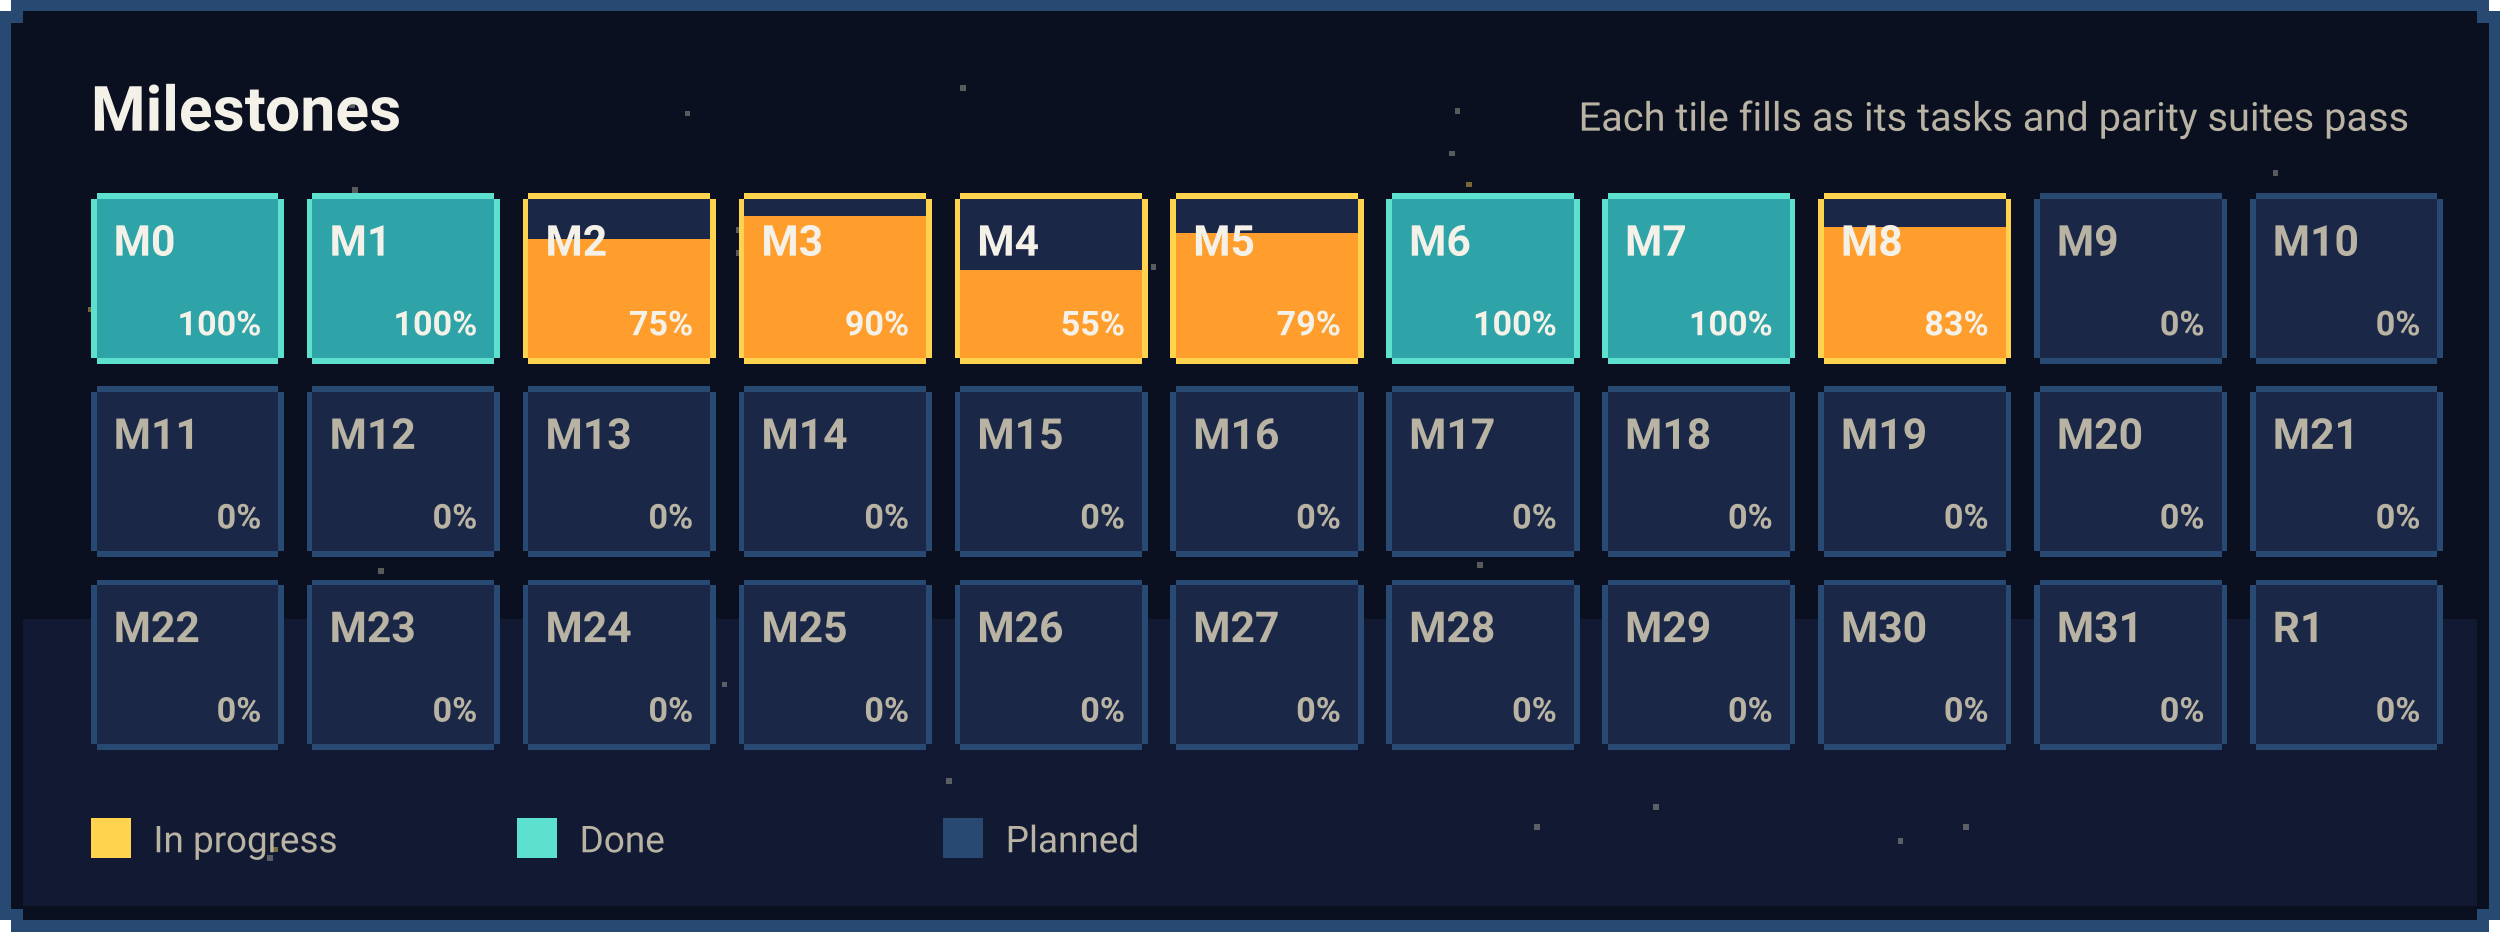
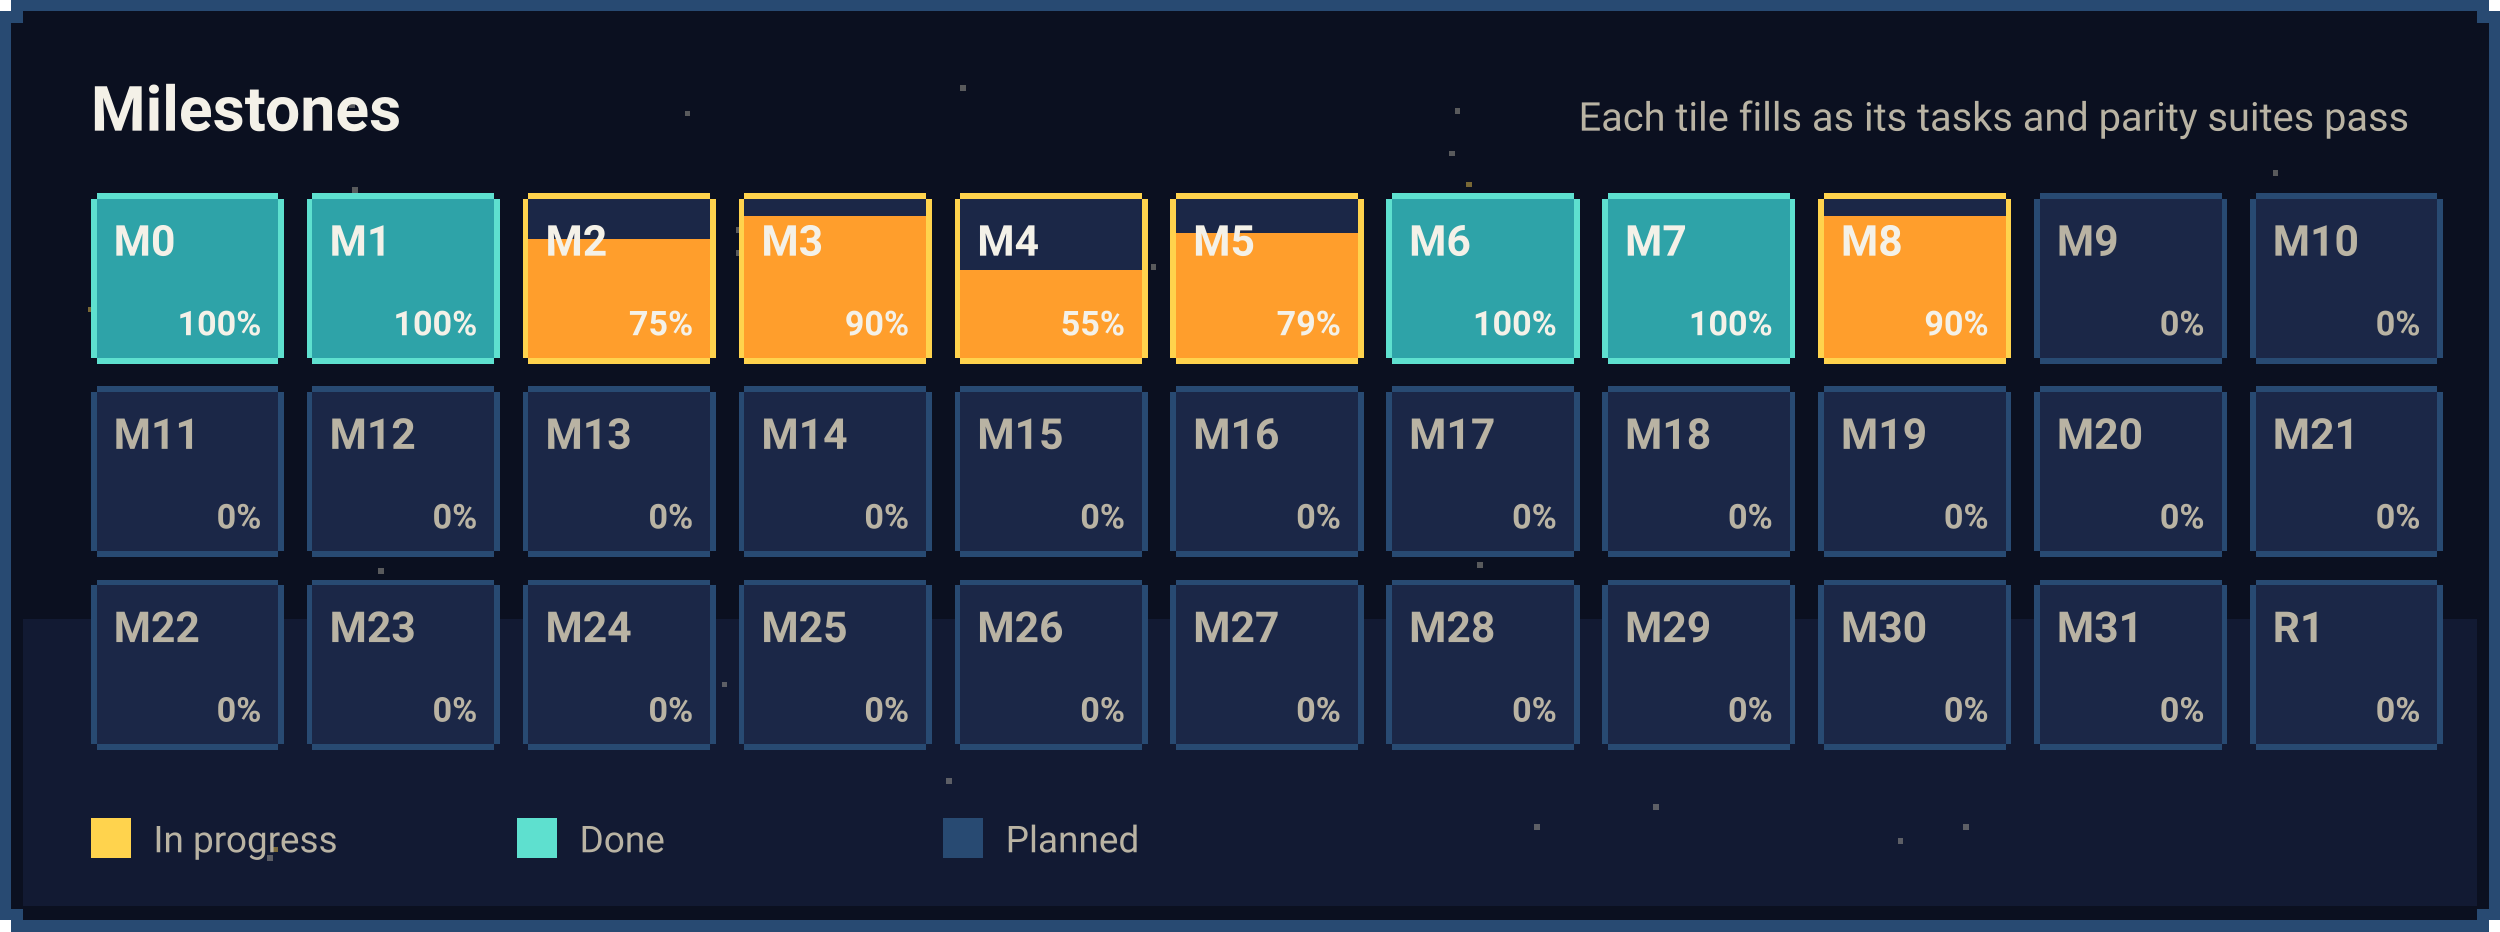
<svg xmlns="http://www.w3.org/2000/svg" width="880" height="328" viewBox="0 0 880 328" shape-rendering="crispEdges">
  <rect x="4" y="0" width="872" height="328" fill="#284A72" />
  <rect x="0" y="4" width="880" height="320" fill="#284A72" />
  <rect x="8" y="4" width="864" height="320" fill="#0B1020" />
  <rect x="4" y="8" width="872" height="312" fill="#0B1020" />
  <rect x="8" y="218" width="864" height="101" fill="#121A33" />
  <rect x="76" y="99" width="2" height="2" fill="#B9B3A3" opacity="0.45" />
  <rect x="607" y="159" width="2" height="2" fill="#FFD34D" opacity="0.45" />
  <rect x="478" y="148" width="2" height="2" fill="#B9B3A3" opacity="0.45" />
  <rect x="609" y="250" width="2" height="2" fill="#B9B3A3" opacity="0.45" />
  <rect x="93" y="138" width="2" height="2" fill="#B9B3A3" opacity="0.45" />
  <rect x="762" y="179" width="2" height="2" fill="#B9B3A3" opacity="0.45" />
  <rect x="133" y="200" width="2" height="2" fill="#B9B3A3" opacity="0.45" />
  <rect x="535" y="238" width="2" height="2" fill="#FFD34D" opacity="0.45" />
  <rect x="691" y="290" width="2" height="2" fill="#B9B3A3" opacity="0.45" />
  <rect x="259" y="80" width="2" height="2" fill="#B9B3A3" opacity="0.45" />
  <rect x="250" y="156" width="2" height="2" fill="#B9B3A3" opacity="0.45" />
  <rect x="90" y="252" width="2" height="2" fill="#B9B3A3" opacity="0.45" />
  <rect x="582" y="283" width="2" height="2" fill="#B9B3A3" opacity="0.45" />
  <rect x="512" y="38" width="2" height="2" fill="#B9B3A3" opacity="0.45" />
  <rect x="540" y="290" width="2" height="2" fill="#B9B3A3" opacity="0.45" />
  <rect x="434" y="179" width="2" height="2" fill="#B9B3A3" opacity="0.45" />
  <rect x="510" y="53" width="2" height="2" fill="#B9B3A3" opacity="0.45" />
  <rect x="242" y="166" width="2" height="2" fill="#B9B3A3" opacity="0.45" />
  <rect x="154" y="120" width="2" height="2" fill="#B9B3A3" opacity="0.45" />
  <rect x="599" y="211" width="2" height="2" fill="#B9B3A3" opacity="0.45" />
  <rect x="516" y="64" width="2" height="2" fill="#FFD34D" opacity="0.45" />
  <rect x="338" y="30" width="2" height="2" fill="#B9B3A3" opacity="0.45" />
  <rect x="254" y="240" width="2" height="2" fill="#B9B3A3" opacity="0.45" />
  <rect x="800" y="60" width="2" height="2" fill="#B9B3A3" opacity="0.45" />
  <rect x="238" y="172" width="2" height="2" fill="#B9B3A3" opacity="0.45" />
  <rect x="318" y="191" width="2" height="2" fill="#FFD34D" opacity="0.45" />
  <rect x="231" y="152" width="2" height="2" fill="#B9B3A3" opacity="0.45" />
  <rect x="687" y="77" width="2" height="2" fill="#B9B3A3" opacity="0.45" />
  <rect x="429" y="217" width="2" height="2" fill="#FFD34D" opacity="0.45" />
  <rect x="96" y="298" width="2" height="2" fill="#FFD34D" opacity="0.45" />
  <rect x="124" y="66" width="2" height="2" fill="#B9B3A3" opacity="0.45" />
  <rect x="259" y="88" width="2" height="2" fill="#B9B3A3" opacity="0.45" />
  <rect x="241" y="39" width="2" height="2" fill="#B9B3A3" opacity="0.45" />
  <rect x="94" y="301" width="2" height="2" fill="#B9B3A3" opacity="0.45" />
  <rect x="31" y="108" width="2" height="2" fill="#FFD34D" opacity="0.45" />
  <rect x="532" y="204" width="2" height="2" fill="#B9B3A3" opacity="0.45" />
  <rect x="34" y="102" width="2" height="2" fill="#B9B3A3" opacity="0.45" />
  <rect x="794" y="169" width="2" height="2" fill="#FFD34D" opacity="0.45" />
  <rect x="687" y="168" width="2" height="2" fill="#B9B3A3" opacity="0.45" />
  <rect x="586" y="89" width="2" height="2" fill="#FFD34D" opacity="0.45" />
  <rect x="520" y="198" width="2" height="2" fill="#B9B3A3" opacity="0.45" />
  <rect x="218" y="222" width="2" height="2" fill="#B9B3A3" opacity="0.45" />
  <rect x="123" y="36" width="2" height="2" fill="#B9B3A3" opacity="0.45" />
  <rect x="117" y="254" width="2" height="2" fill="#FFD34D" opacity="0.45" />
  <rect x="668" y="295" width="2" height="2" fill="#B9B3A3" opacity="0.45" />
  <rect x="383" y="221" width="2" height="2" fill="#B9B3A3" opacity="0.45" />
  <rect x="333" y="274" width="2" height="2" fill="#B9B3A3" opacity="0.45" />
  <rect x="405" y="93" width="2" height="2" fill="#B9B3A3" opacity="0.45" />
  <text x="32" y="46" font-family="'Pixelify Sans', ui-sans-serif, system-ui, -apple-system, 'Segoe UI', Roboto, sans-serif" font-size="22" font-weight="700" fill="#F4F1E8" text-anchor="start">Milestones</text>
  <text x="848" y="46" font-family="'Pixelify Sans', ui-sans-serif, system-ui, -apple-system, 'Segoe UI', Roboto, sans-serif" font-size="14" font-weight="400" fill="#B9B3A3" text-anchor="end">Each tile fills as its tasks and parity suites pass</text>
  <rect x="34" y="68" width="64" height="60" fill="#5EE0CF" />
  <rect x="32" y="70" width="68" height="56" fill="#5EE0CF" />
  <rect x="34" y="70" width="64" height="56" fill="#2EA3A8" />
  <text x="40" y="90" font-family="'Pixelify Sans', ui-sans-serif, system-ui, -apple-system, 'Segoe UI', Roboto, sans-serif" font-size="15" font-weight="700" fill="#F4F1E8" text-anchor="start">M0</text>
  <text x="92" y="118" font-family="'Pixelify Sans', ui-sans-serif, system-ui, -apple-system, 'Segoe UI', Roboto, sans-serif" font-size="12" font-weight="600" fill="#F4F1E8" text-anchor="end">100%</text>
  <rect x="110" y="68" width="64" height="60" fill="#5EE0CF" />
  <rect x="108" y="70" width="68" height="56" fill="#5EE0CF" />
  <rect x="110" y="70" width="64" height="56" fill="#2EA3A8" />
  <text x="116" y="90" font-family="'Pixelify Sans', ui-sans-serif, system-ui, -apple-system, 'Segoe UI', Roboto, sans-serif" font-size="15" font-weight="700" fill="#F4F1E8" text-anchor="start">M1</text>
  <text x="168" y="118" font-family="'Pixelify Sans', ui-sans-serif, system-ui, -apple-system, 'Segoe UI', Roboto, sans-serif" font-size="12" font-weight="600" fill="#F4F1E8" text-anchor="end">100%</text>
  <rect x="186" y="68" width="64" height="60" fill="#FFD34D" />
  <rect x="184" y="70" width="68" height="56" fill="#FFD34D" />
  <rect x="186" y="70" width="64" height="56" fill="#1B2747" />
  <rect x="186" y="84" width="64" height="42" fill="#FF9E2C" />
  <text x="192" y="90" font-family="'Pixelify Sans', ui-sans-serif, system-ui, -apple-system, 'Segoe UI', Roboto, sans-serif" font-size="15" font-weight="700" fill="#F4F1E8" text-anchor="start">M2</text>
  <text x="244" y="118" font-family="'Pixelify Sans', ui-sans-serif, system-ui, -apple-system, 'Segoe UI', Roboto, sans-serif" font-size="12" font-weight="600" fill="#F4F1E8" text-anchor="end">75%</text>
  <rect x="262" y="68" width="64" height="60" fill="#FFD34D" />
  <rect x="260" y="70" width="68" height="56" fill="#FFD34D" />
  <rect x="262" y="70" width="64" height="56" fill="#1B2747" />
  <rect x="262" y="76" width="64" height="50" fill="#FF9E2C" />
  <text x="268" y="90" font-family="'Pixelify Sans', ui-sans-serif, system-ui, -apple-system, 'Segoe UI', Roboto, sans-serif" font-size="15" font-weight="700" fill="#F4F1E8" text-anchor="start">M3</text>
  <text x="320" y="118" font-family="'Pixelify Sans', ui-sans-serif, system-ui, -apple-system, 'Segoe UI', Roboto, sans-serif" font-size="12" font-weight="600" fill="#F4F1E8" text-anchor="end">90%</text>
  <rect x="338" y="68" width="64" height="60" fill="#FFD34D" />
  <rect x="336" y="70" width="68" height="56" fill="#FFD34D" />
  <rect x="338" y="70" width="64" height="56" fill="#1B2747" />
  <rect x="338" y="95" width="64" height="31" fill="#FF9E2C" />
  <text x="344" y="90" font-family="'Pixelify Sans', ui-sans-serif, system-ui, -apple-system, 'Segoe UI', Roboto, sans-serif" font-size="15" font-weight="700" fill="#F4F1E8" text-anchor="start">M4</text>
  <text x="396" y="118" font-family="'Pixelify Sans', ui-sans-serif, system-ui, -apple-system, 'Segoe UI', Roboto, sans-serif" font-size="12" font-weight="600" fill="#F4F1E8" text-anchor="end">55%</text>
  <rect x="414" y="68" width="64" height="60" fill="#FFD34D" />
  <rect x="412" y="70" width="68" height="56" fill="#FFD34D" />
  <rect x="414" y="70" width="64" height="56" fill="#1B2747" />
  <rect x="414" y="82" width="64" height="44" fill="#FF9E2C" />
  <text x="420" y="90" font-family="'Pixelify Sans', ui-sans-serif, system-ui, -apple-system, 'Segoe UI', Roboto, sans-serif" font-size="15" font-weight="700" fill="#F4F1E8" text-anchor="start">M5</text>
  <text x="472" y="118" font-family="'Pixelify Sans', ui-sans-serif, system-ui, -apple-system, 'Segoe UI', Roboto, sans-serif" font-size="12" font-weight="600" fill="#F4F1E8" text-anchor="end">79%</text>
  <rect x="490" y="68" width="64" height="60" fill="#5EE0CF" />
  <rect x="488" y="70" width="68" height="56" fill="#5EE0CF" />
  <rect x="490" y="70" width="64" height="56" fill="#2EA3A8" />
  <text x="496" y="90" font-family="'Pixelify Sans', ui-sans-serif, system-ui, -apple-system, 'Segoe UI', Roboto, sans-serif" font-size="15" font-weight="700" fill="#F4F1E8" text-anchor="start">M6</text>
  <text x="548" y="118" font-family="'Pixelify Sans', ui-sans-serif, system-ui, -apple-system, 'Segoe UI', Roboto, sans-serif" font-size="12" font-weight="600" fill="#F4F1E8" text-anchor="end">100%</text>
  <rect x="566" y="68" width="64" height="60" fill="#5EE0CF" />
  <rect x="564" y="70" width="68" height="56" fill="#5EE0CF" />
  <rect x="566" y="70" width="64" height="56" fill="#2EA3A8" />
  <text x="572" y="90" font-family="'Pixelify Sans', ui-sans-serif, system-ui, -apple-system, 'Segoe UI', Roboto, sans-serif" font-size="15" font-weight="700" fill="#F4F1E8" text-anchor="start">M7</text>
  <text x="624" y="118" font-family="'Pixelify Sans', ui-sans-serif, system-ui, -apple-system, 'Segoe UI', Roboto, sans-serif" font-size="12" font-weight="600" fill="#F4F1E8" text-anchor="end">100%</text>
  <rect x="642" y="68" width="64" height="60" fill="#FFD34D" />
  <rect x="640" y="70" width="68" height="56" fill="#FFD34D" />
  <rect x="642" y="70" width="64" height="56" fill="#1B2747" />
-   <rect x="642" y="80" width="64" height="46" fill="#FF9E2C" />
+   <rect x="642" y="76" width="64" height="50" fill="#FF9E2C" />
  <text x="648" y="90" font-family="'Pixelify Sans', ui-sans-serif, system-ui, -apple-system, 'Segoe UI', Roboto, sans-serif" font-size="15" font-weight="700" fill="#F4F1E8" text-anchor="start">M8</text>
-   <text x="700" y="118" font-family="'Pixelify Sans', ui-sans-serif, system-ui, -apple-system, 'Segoe UI', Roboto, sans-serif" font-size="12" font-weight="600" fill="#F4F1E8" text-anchor="end">83%</text>
+   <text x="700" y="118" font-family="'Pixelify Sans', ui-sans-serif, system-ui, -apple-system, 'Segoe UI', Roboto, sans-serif" font-size="12" font-weight="600" fill="#F4F1E8" text-anchor="end">90%</text>
  <rect x="718" y="68" width="64" height="60" fill="#284A72" />
  <rect x="716" y="70" width="68" height="56" fill="#284A72" />
  <rect x="718" y="70" width="64" height="56" fill="#1B2747" />
  <text x="724" y="90" font-family="'Pixelify Sans', ui-sans-serif, system-ui, -apple-system, 'Segoe UI', Roboto, sans-serif" font-size="15" font-weight="700" fill="#B9B3A3" text-anchor="start">M9</text>
  <text x="776" y="118" font-family="'Pixelify Sans', ui-sans-serif, system-ui, -apple-system, 'Segoe UI', Roboto, sans-serif" font-size="12" font-weight="600" fill="#B9B3A3" text-anchor="end">0%</text>
  <rect x="794" y="68" width="64" height="60" fill="#284A72" />
  <rect x="792" y="70" width="68" height="56" fill="#284A72" />
  <rect x="794" y="70" width="64" height="56" fill="#1B2747" />
  <text x="800" y="90" font-family="'Pixelify Sans', ui-sans-serif, system-ui, -apple-system, 'Segoe UI', Roboto, sans-serif" font-size="15" font-weight="700" fill="#B9B3A3" text-anchor="start">M10</text>
  <text x="852" y="118" font-family="'Pixelify Sans', ui-sans-serif, system-ui, -apple-system, 'Segoe UI', Roboto, sans-serif" font-size="12" font-weight="600" fill="#B9B3A3" text-anchor="end">0%</text>
  <rect x="34" y="136" width="64" height="60" fill="#284A72" />
  <rect x="32" y="138" width="68" height="56" fill="#284A72" />
  <rect x="34" y="138" width="64" height="56" fill="#1B2747" />
  <text x="40" y="158" font-family="'Pixelify Sans', ui-sans-serif, system-ui, -apple-system, 'Segoe UI', Roboto, sans-serif" font-size="15" font-weight="700" fill="#B9B3A3" text-anchor="start">M11</text>
  <text x="92" y="186" font-family="'Pixelify Sans', ui-sans-serif, system-ui, -apple-system, 'Segoe UI', Roboto, sans-serif" font-size="12" font-weight="600" fill="#B9B3A3" text-anchor="end">0%</text>
  <rect x="110" y="136" width="64" height="60" fill="#284A72" />
  <rect x="108" y="138" width="68" height="56" fill="#284A72" />
  <rect x="110" y="138" width="64" height="56" fill="#1B2747" />
  <text x="116" y="158" font-family="'Pixelify Sans', ui-sans-serif, system-ui, -apple-system, 'Segoe UI', Roboto, sans-serif" font-size="15" font-weight="700" fill="#B9B3A3" text-anchor="start">M12</text>
  <text x="168" y="186" font-family="'Pixelify Sans', ui-sans-serif, system-ui, -apple-system, 'Segoe UI', Roboto, sans-serif" font-size="12" font-weight="600" fill="#B9B3A3" text-anchor="end">0%</text>
  <rect x="186" y="136" width="64" height="60" fill="#284A72" />
  <rect x="184" y="138" width="68" height="56" fill="#284A72" />
  <rect x="186" y="138" width="64" height="56" fill="#1B2747" />
  <text x="192" y="158" font-family="'Pixelify Sans', ui-sans-serif, system-ui, -apple-system, 'Segoe UI', Roboto, sans-serif" font-size="15" font-weight="700" fill="#B9B3A3" text-anchor="start">M13</text>
  <text x="244" y="186" font-family="'Pixelify Sans', ui-sans-serif, system-ui, -apple-system, 'Segoe UI', Roboto, sans-serif" font-size="12" font-weight="600" fill="#B9B3A3" text-anchor="end">0%</text>
  <rect x="262" y="136" width="64" height="60" fill="#284A72" />
  <rect x="260" y="138" width="68" height="56" fill="#284A72" />
  <rect x="262" y="138" width="64" height="56" fill="#1B2747" />
  <text x="268" y="158" font-family="'Pixelify Sans', ui-sans-serif, system-ui, -apple-system, 'Segoe UI', Roboto, sans-serif" font-size="15" font-weight="700" fill="#B9B3A3" text-anchor="start">M14</text>
  <text x="320" y="186" font-family="'Pixelify Sans', ui-sans-serif, system-ui, -apple-system, 'Segoe UI', Roboto, sans-serif" font-size="12" font-weight="600" fill="#B9B3A3" text-anchor="end">0%</text>
  <rect x="338" y="136" width="64" height="60" fill="#284A72" />
  <rect x="336" y="138" width="68" height="56" fill="#284A72" />
  <rect x="338" y="138" width="64" height="56" fill="#1B2747" />
  <text x="344" y="158" font-family="'Pixelify Sans', ui-sans-serif, system-ui, -apple-system, 'Segoe UI', Roboto, sans-serif" font-size="15" font-weight="700" fill="#B9B3A3" text-anchor="start">M15</text>
  <text x="396" y="186" font-family="'Pixelify Sans', ui-sans-serif, system-ui, -apple-system, 'Segoe UI', Roboto, sans-serif" font-size="12" font-weight="600" fill="#B9B3A3" text-anchor="end">0%</text>
  <rect x="414" y="136" width="64" height="60" fill="#284A72" />
  <rect x="412" y="138" width="68" height="56" fill="#284A72" />
  <rect x="414" y="138" width="64" height="56" fill="#1B2747" />
  <text x="420" y="158" font-family="'Pixelify Sans', ui-sans-serif, system-ui, -apple-system, 'Segoe UI', Roboto, sans-serif" font-size="15" font-weight="700" fill="#B9B3A3" text-anchor="start">M16</text>
  <text x="472" y="186" font-family="'Pixelify Sans', ui-sans-serif, system-ui, -apple-system, 'Segoe UI', Roboto, sans-serif" font-size="12" font-weight="600" fill="#B9B3A3" text-anchor="end">0%</text>
  <rect x="490" y="136" width="64" height="60" fill="#284A72" />
  <rect x="488" y="138" width="68" height="56" fill="#284A72" />
  <rect x="490" y="138" width="64" height="56" fill="#1B2747" />
  <text x="496" y="158" font-family="'Pixelify Sans', ui-sans-serif, system-ui, -apple-system, 'Segoe UI', Roboto, sans-serif" font-size="15" font-weight="700" fill="#B9B3A3" text-anchor="start">M17</text>
  <text x="548" y="186" font-family="'Pixelify Sans', ui-sans-serif, system-ui, -apple-system, 'Segoe UI', Roboto, sans-serif" font-size="12" font-weight="600" fill="#B9B3A3" text-anchor="end">0%</text>
  <rect x="566" y="136" width="64" height="60" fill="#284A72" />
  <rect x="564" y="138" width="68" height="56" fill="#284A72" />
  <rect x="566" y="138" width="64" height="56" fill="#1B2747" />
  <text x="572" y="158" font-family="'Pixelify Sans', ui-sans-serif, system-ui, -apple-system, 'Segoe UI', Roboto, sans-serif" font-size="15" font-weight="700" fill="#B9B3A3" text-anchor="start">M18</text>
  <text x="624" y="186" font-family="'Pixelify Sans', ui-sans-serif, system-ui, -apple-system, 'Segoe UI', Roboto, sans-serif" font-size="12" font-weight="600" fill="#B9B3A3" text-anchor="end">0%</text>
  <rect x="642" y="136" width="64" height="60" fill="#284A72" />
  <rect x="640" y="138" width="68" height="56" fill="#284A72" />
  <rect x="642" y="138" width="64" height="56" fill="#1B2747" />
  <text x="648" y="158" font-family="'Pixelify Sans', ui-sans-serif, system-ui, -apple-system, 'Segoe UI', Roboto, sans-serif" font-size="15" font-weight="700" fill="#B9B3A3" text-anchor="start">M19</text>
  <text x="700" y="186" font-family="'Pixelify Sans', ui-sans-serif, system-ui, -apple-system, 'Segoe UI', Roboto, sans-serif" font-size="12" font-weight="600" fill="#B9B3A3" text-anchor="end">0%</text>
  <rect x="718" y="136" width="64" height="60" fill="#284A72" />
  <rect x="716" y="138" width="68" height="56" fill="#284A72" />
  <rect x="718" y="138" width="64" height="56" fill="#1B2747" />
  <text x="724" y="158" font-family="'Pixelify Sans', ui-sans-serif, system-ui, -apple-system, 'Segoe UI', Roboto, sans-serif" font-size="15" font-weight="700" fill="#B9B3A3" text-anchor="start">M20</text>
  <text x="776" y="186" font-family="'Pixelify Sans', ui-sans-serif, system-ui, -apple-system, 'Segoe UI', Roboto, sans-serif" font-size="12" font-weight="600" fill="#B9B3A3" text-anchor="end">0%</text>
  <rect x="794" y="136" width="64" height="60" fill="#284A72" />
  <rect x="792" y="138" width="68" height="56" fill="#284A72" />
  <rect x="794" y="138" width="64" height="56" fill="#1B2747" />
  <text x="800" y="158" font-family="'Pixelify Sans', ui-sans-serif, system-ui, -apple-system, 'Segoe UI', Roboto, sans-serif" font-size="15" font-weight="700" fill="#B9B3A3" text-anchor="start">M21</text>
  <text x="852" y="186" font-family="'Pixelify Sans', ui-sans-serif, system-ui, -apple-system, 'Segoe UI', Roboto, sans-serif" font-size="12" font-weight="600" fill="#B9B3A3" text-anchor="end">0%</text>
  <rect x="34" y="204" width="64" height="60" fill="#284A72" />
  <rect x="32" y="206" width="68" height="56" fill="#284A72" />
  <rect x="34" y="206" width="64" height="56" fill="#1B2747" />
  <text x="40" y="226" font-family="'Pixelify Sans', ui-sans-serif, system-ui, -apple-system, 'Segoe UI', Roboto, sans-serif" font-size="15" font-weight="700" fill="#B9B3A3" text-anchor="start">M22</text>
  <text x="92" y="254" font-family="'Pixelify Sans', ui-sans-serif, system-ui, -apple-system, 'Segoe UI', Roboto, sans-serif" font-size="12" font-weight="600" fill="#B9B3A3" text-anchor="end">0%</text>
  <rect x="110" y="204" width="64" height="60" fill="#284A72" />
  <rect x="108" y="206" width="68" height="56" fill="#284A72" />
  <rect x="110" y="206" width="64" height="56" fill="#1B2747" />
  <text x="116" y="226" font-family="'Pixelify Sans', ui-sans-serif, system-ui, -apple-system, 'Segoe UI', Roboto, sans-serif" font-size="15" font-weight="700" fill="#B9B3A3" text-anchor="start">M23</text>
  <text x="168" y="254" font-family="'Pixelify Sans', ui-sans-serif, system-ui, -apple-system, 'Segoe UI', Roboto, sans-serif" font-size="12" font-weight="600" fill="#B9B3A3" text-anchor="end">0%</text>
  <rect x="186" y="204" width="64" height="60" fill="#284A72" />
  <rect x="184" y="206" width="68" height="56" fill="#284A72" />
  <rect x="186" y="206" width="64" height="56" fill="#1B2747" />
  <text x="192" y="226" font-family="'Pixelify Sans', ui-sans-serif, system-ui, -apple-system, 'Segoe UI', Roboto, sans-serif" font-size="15" font-weight="700" fill="#B9B3A3" text-anchor="start">M24</text>
  <text x="244" y="254" font-family="'Pixelify Sans', ui-sans-serif, system-ui, -apple-system, 'Segoe UI', Roboto, sans-serif" font-size="12" font-weight="600" fill="#B9B3A3" text-anchor="end">0%</text>
  <rect x="262" y="204" width="64" height="60" fill="#284A72" />
  <rect x="260" y="206" width="68" height="56" fill="#284A72" />
  <rect x="262" y="206" width="64" height="56" fill="#1B2747" />
  <text x="268" y="226" font-family="'Pixelify Sans', ui-sans-serif, system-ui, -apple-system, 'Segoe UI', Roboto, sans-serif" font-size="15" font-weight="700" fill="#B9B3A3" text-anchor="start">M25</text>
  <text x="320" y="254" font-family="'Pixelify Sans', ui-sans-serif, system-ui, -apple-system, 'Segoe UI', Roboto, sans-serif" font-size="12" font-weight="600" fill="#B9B3A3" text-anchor="end">0%</text>
  <rect x="338" y="204" width="64" height="60" fill="#284A72" />
  <rect x="336" y="206" width="68" height="56" fill="#284A72" />
  <rect x="338" y="206" width="64" height="56" fill="#1B2747" />
  <text x="344" y="226" font-family="'Pixelify Sans', ui-sans-serif, system-ui, -apple-system, 'Segoe UI', Roboto, sans-serif" font-size="15" font-weight="700" fill="#B9B3A3" text-anchor="start">M26</text>
  <text x="396" y="254" font-family="'Pixelify Sans', ui-sans-serif, system-ui, -apple-system, 'Segoe UI', Roboto, sans-serif" font-size="12" font-weight="600" fill="#B9B3A3" text-anchor="end">0%</text>
  <rect x="414" y="204" width="64" height="60" fill="#284A72" />
  <rect x="412" y="206" width="68" height="56" fill="#284A72" />
  <rect x="414" y="206" width="64" height="56" fill="#1B2747" />
  <text x="420" y="226" font-family="'Pixelify Sans', ui-sans-serif, system-ui, -apple-system, 'Segoe UI', Roboto, sans-serif" font-size="15" font-weight="700" fill="#B9B3A3" text-anchor="start">M27</text>
  <text x="472" y="254" font-family="'Pixelify Sans', ui-sans-serif, system-ui, -apple-system, 'Segoe UI', Roboto, sans-serif" font-size="12" font-weight="600" fill="#B9B3A3" text-anchor="end">0%</text>
  <rect x="490" y="204" width="64" height="60" fill="#284A72" />
  <rect x="488" y="206" width="68" height="56" fill="#284A72" />
  <rect x="490" y="206" width="64" height="56" fill="#1B2747" />
  <text x="496" y="226" font-family="'Pixelify Sans', ui-sans-serif, system-ui, -apple-system, 'Segoe UI', Roboto, sans-serif" font-size="15" font-weight="700" fill="#B9B3A3" text-anchor="start">M28</text>
  <text x="548" y="254" font-family="'Pixelify Sans', ui-sans-serif, system-ui, -apple-system, 'Segoe UI', Roboto, sans-serif" font-size="12" font-weight="600" fill="#B9B3A3" text-anchor="end">0%</text>
  <rect x="566" y="204" width="64" height="60" fill="#284A72" />
  <rect x="564" y="206" width="68" height="56" fill="#284A72" />
  <rect x="566" y="206" width="64" height="56" fill="#1B2747" />
  <text x="572" y="226" font-family="'Pixelify Sans', ui-sans-serif, system-ui, -apple-system, 'Segoe UI', Roboto, sans-serif" font-size="15" font-weight="700" fill="#B9B3A3" text-anchor="start">M29</text>
  <text x="624" y="254" font-family="'Pixelify Sans', ui-sans-serif, system-ui, -apple-system, 'Segoe UI', Roboto, sans-serif" font-size="12" font-weight="600" fill="#B9B3A3" text-anchor="end">0%</text>
  <rect x="642" y="204" width="64" height="60" fill="#284A72" />
  <rect x="640" y="206" width="68" height="56" fill="#284A72" />
  <rect x="642" y="206" width="64" height="56" fill="#1B2747" />
  <text x="648" y="226" font-family="'Pixelify Sans', ui-sans-serif, system-ui, -apple-system, 'Segoe UI', Roboto, sans-serif" font-size="15" font-weight="700" fill="#B9B3A3" text-anchor="start">M30</text>
  <text x="700" y="254" font-family="'Pixelify Sans', ui-sans-serif, system-ui, -apple-system, 'Segoe UI', Roboto, sans-serif" font-size="12" font-weight="600" fill="#B9B3A3" text-anchor="end">0%</text>
  <rect x="718" y="204" width="64" height="60" fill="#284A72" />
  <rect x="716" y="206" width="68" height="56" fill="#284A72" />
  <rect x="718" y="206" width="64" height="56" fill="#1B2747" />
  <text x="724" y="226" font-family="'Pixelify Sans', ui-sans-serif, system-ui, -apple-system, 'Segoe UI', Roboto, sans-serif" font-size="15" font-weight="700" fill="#B9B3A3" text-anchor="start">M31</text>
  <text x="776" y="254" font-family="'Pixelify Sans', ui-sans-serif, system-ui, -apple-system, 'Segoe UI', Roboto, sans-serif" font-size="12" font-weight="600" fill="#B9B3A3" text-anchor="end">0%</text>
  <rect x="794" y="204" width="64" height="60" fill="#284A72" />
  <rect x="792" y="206" width="68" height="56" fill="#284A72" />
  <rect x="794" y="206" width="64" height="56" fill="#1B2747" />
  <text x="800" y="226" font-family="'Pixelify Sans', ui-sans-serif, system-ui, -apple-system, 'Segoe UI', Roboto, sans-serif" font-size="15" font-weight="700" fill="#B9B3A3" text-anchor="start">R1</text>
  <text x="852" y="254" font-family="'Pixelify Sans', ui-sans-serif, system-ui, -apple-system, 'Segoe UI', Roboto, sans-serif" font-size="12" font-weight="600" fill="#B9B3A3" text-anchor="end">0%</text>
  <rect x="32" y="288" width="14" height="14" fill="#FFD34D" />
  <text x="54" y="300" font-family="'Pixelify Sans', ui-sans-serif, system-ui, -apple-system, 'Segoe UI', Roboto, sans-serif" font-size="13" font-weight="400" fill="#B9B3A3" text-anchor="start">In progress</text>
  <rect x="182" y="288" width="14" height="14" fill="#5EE0CF" />
  <text x="204" y="300" font-family="'Pixelify Sans', ui-sans-serif, system-ui, -apple-system, 'Segoe UI', Roboto, sans-serif" font-size="13" font-weight="400" fill="#B9B3A3" text-anchor="start">Done</text>
  <rect x="332" y="288" width="14" height="14" fill="#284A72" />
  <text x="354" y="300" font-family="'Pixelify Sans', ui-sans-serif, system-ui, -apple-system, 'Segoe UI', Roboto, sans-serif" font-size="13" font-weight="400" fill="#B9B3A3" text-anchor="start">Planned</text>
</svg>
